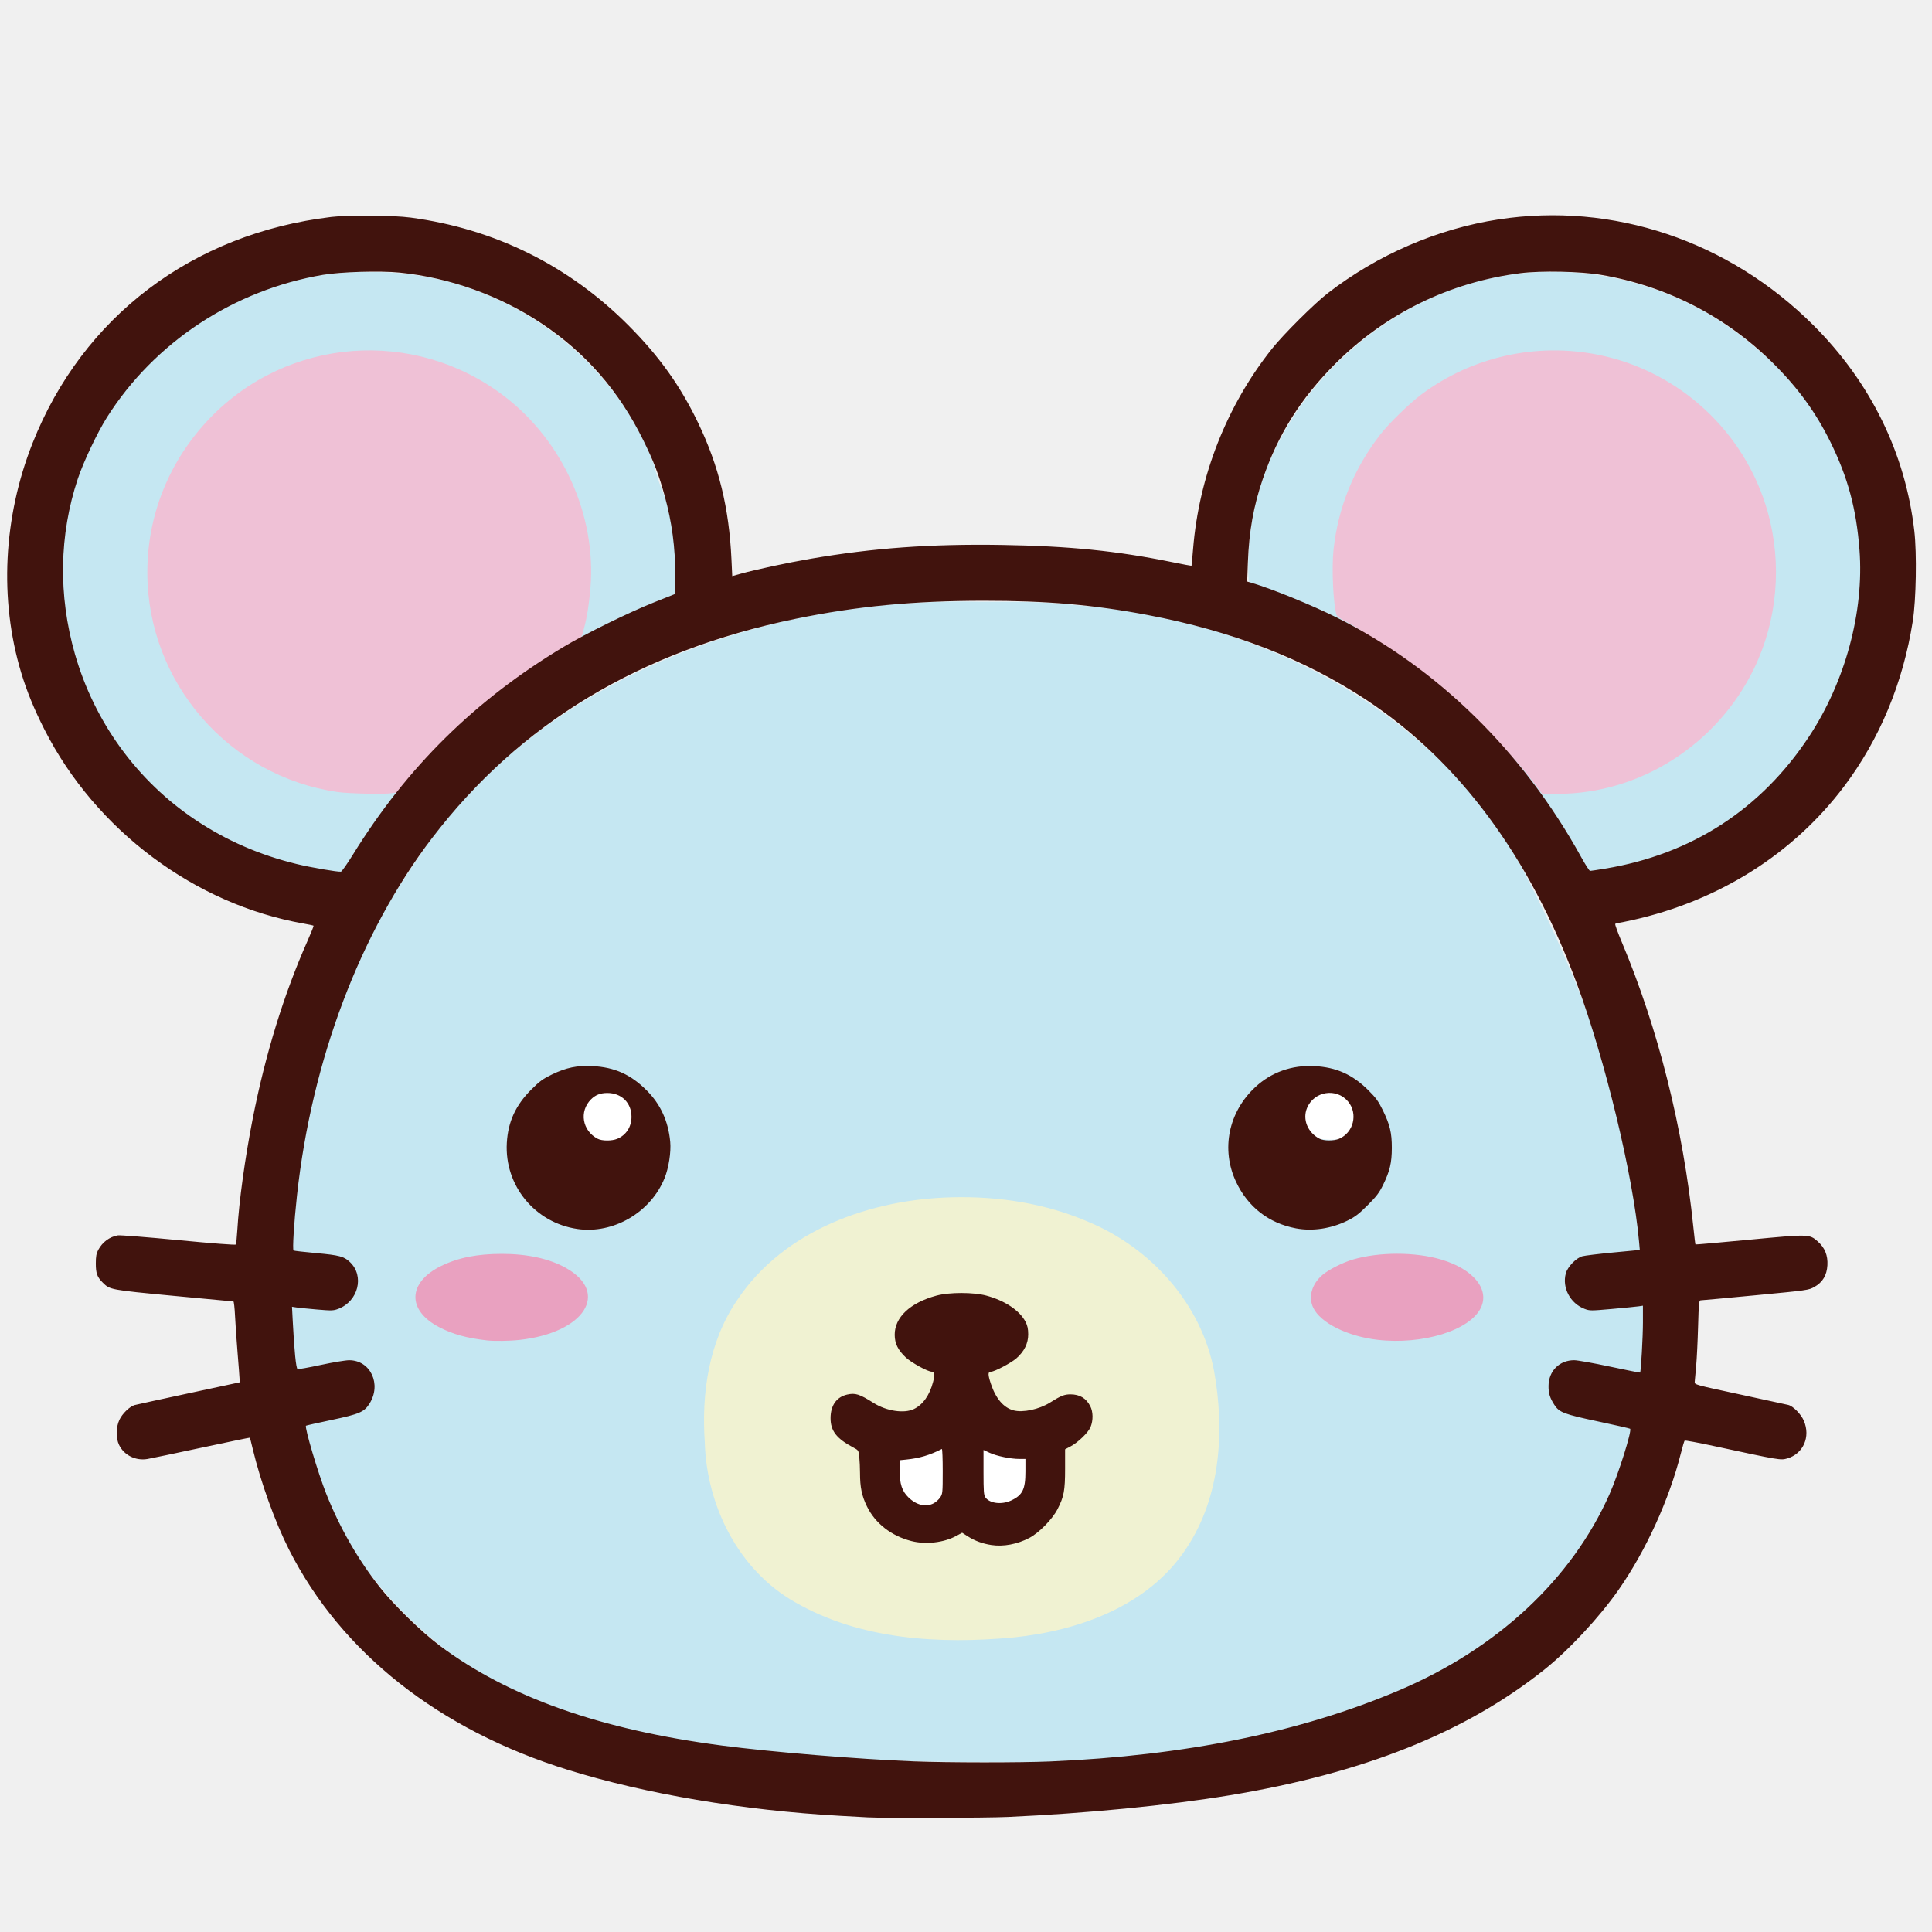
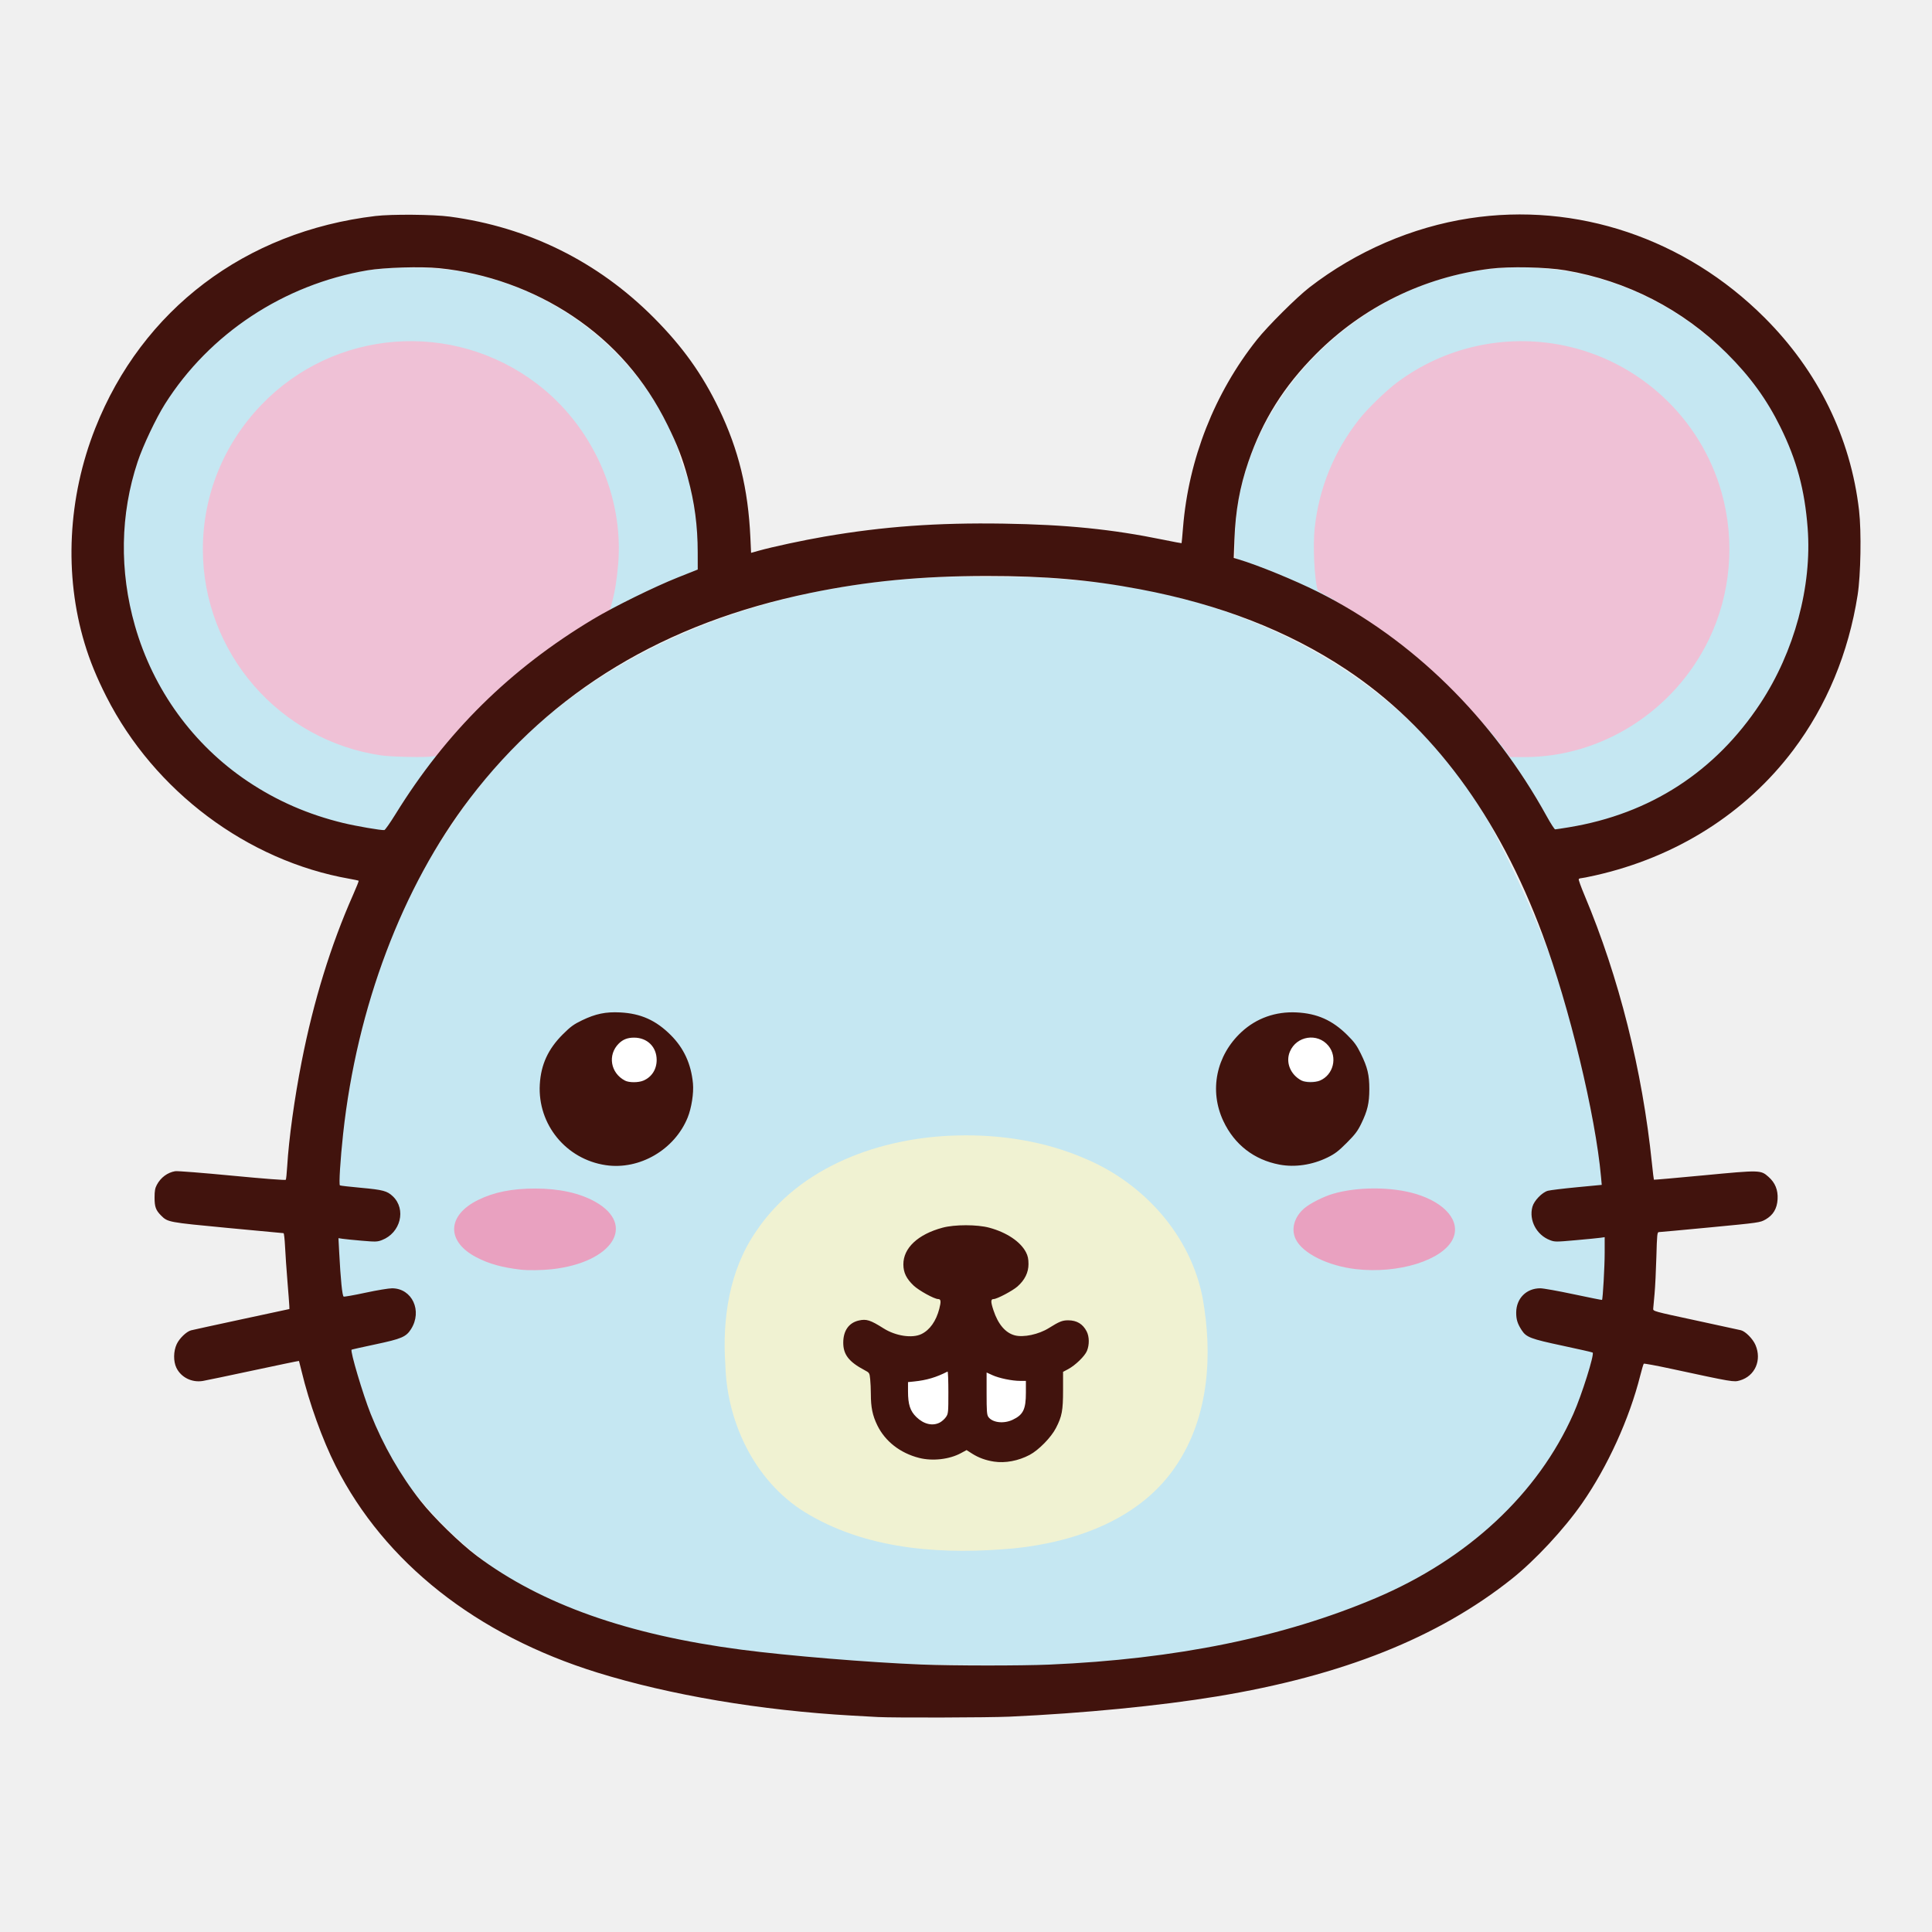
<svg xmlns="http://www.w3.org/2000/svg" width="1000" zoomAndPan="magnify" viewBox="0 0 750 750" height="1000" preserveAspectRatio="xMidYMid meet" version="1.0" id="svg6" xml:space="preserve">
  <defs id="defs3" />
-   <g id="g7" transform="translate(-1529.687,-239.1424)">
+   <g id="g7" transform="matrix(0.9373006,0,0,0.9379091,-1408.636,-219.4312)">
    <path id="rect12" style="fill:#ffffff;stroke-width:0.44" d="m 1714.422,632.542 h 397.525 V 857.902 h -397.525 z" />
    <path id="path10" style="fill:#c5e7f2;stroke-width:0.586" d="m 2132.059,344.676 c -62.883,-0.481 -121.708,56.288 -117.612,120.18 47.815,33.313 90.288,70.283 131.508,116.301 27.42,3.312 62.525,-21.969 80.791,-43.871 39.76,-45.479 33.505,-123.543 -14.348,-162.159 -21.923,-19.427 -50.975,-30.769 -80.34,-30.451 z m -458.738,0.089 c -69.992,-2.017 -138.115,69.232 -121.629,139.074 8.68,50.605 60.127,94.152 111.202,96.491 38.987,-35.639 88.033,-68.214 127.981,-102.999 19.801,-6.883 -4.44,-42.116 -7.075,-57.151 -16.514,-45.09 -62.599,-76.245 -110.478,-75.415 z m 236.967,127.982 c -83.099,-1.914 -172.335,28.993 -219.459,101.166 -35.52,50.946 -52.762,113.601 -49.194,175.482 -0.884,24.024 -0.641,48.787 12.985,69.868 20.317,44.592 60.941,77.885 108.509,89.506 59.98,15.743 122.857,14.226 184.39,14.565 66.756,-4.529 140.105,-17.203 188.77,-67.083 23.959,-28.358 43.452,-65.104 35.935,-103.171 -3.335,-61.76 -22.885,-122.204 -51.554,-176.66 -34.079,-62.948 -104.195,-97.364 -173.683,-102.377 -12.175,-1.47 -24.461,-1.254 -36.7,-1.296 z m 144.328,191.577 c 21.45,25.854 -44.472,20.392 -14.79,-1.173 4.477,-2.936 10.779,-2.347 14.79,1.173 z m -277.638,3.244 c 12.959,24.522 -38.166,27.773 -25.499,-2.44 3.025,-15.523 19.685,-3.774 25.499,2.44 z m 100.42,128.914 h 54.648 c -2.694,8.629 5.957,28.604 -5.437,28.533 h -49.21 z" />
    <path style="fill:#efc1d6;stroke-width:0.586" d="m 1660.774,546.615 c -42.249,-6.139 -73.857,-42.583 -73.889,-85.194 -0.017,-22.399 8.504,-43.494 24.164,-59.824 30.277,-31.573 79.362,-35.334 114.259,-8.756 22.847,17.401 35.888,46.284 33.598,74.412 -0.52,6.386 -1.356,11.619 -2.552,15.975 -0.683,2.486 -0.774,4.128 -3.825,5.88 -24.965,14.33 -44.838,32.747 -61.969,53.177 -4.064,4.847 -7.721,4.557 -8.765,4.766 -2.412,0.482 -16.75,0.186 -21.02,-0.434 z m 464.184,-3.807 c -12.232,-16.226 -30.562,-31.187 -45.958,-42.67 -9.263,-6.909 -18.747,-15.646 -27.505,-20.051 -1.494,-0.751 -2.822,-1.717 -2.952,-2.146 -1.306,-4.313 -1.952,-18.247 -1.179,-25.411 1.785,-16.531 7.934,-31.618 18.286,-44.864 3.425,-4.382 11.177,-11.923 15.831,-15.4 19.622,-14.659 44.611,-20.249 68.728,-15.373 31.456,6.36 56.973,30.01 65.67,60.866 5.719,20.291 3.821,42.161 -5.29,60.954 -14.295,29.487 -44.287,48.602 -76.258,48.602 h -5.975 z" id="path9" />
    <path style="fill:#e9a1c0;stroke-width:0.586" d="m 1718.613,759.475 c -7.836,-0.908 -13.114,-2.372 -18.385,-5.099 -12.658,-6.548 -12.307,-17.446 0.768,-23.809 6.599,-3.211 13.974,-4.675 23.554,-4.675 9.879,0 18.389,1.868 24.772,5.437 17.214,9.626 7.291,25.153 -17.868,27.959 -3.981,0.444 -9.884,0.53 -12.842,0.187 z m 345.866,-0.216 c -11.652,-1.336 -22.132,-6.543 -24.971,-12.408 -2.026,-4.185 -0.624,-9.2 3.576,-12.797 2.343,-2.007 7.819,-4.782 11.711,-5.936 10.166,-3.015 24.299,-3.022 34.383,-0.019 12.442,3.706 18.856,11.535 15.363,18.752 -4.234,8.747 -22.541,14.417 -40.062,12.408 z" id="path8" />
    <path id="path11" style="fill:#f0f2d2;stroke-width:0.586" d="m 1899.268,703.928 c -31.455,0.738 -65.267,12.657 -83.33,39.796 -11.066,16.074 -13.977,36.179 -12.653,55.291 0.701,24.687 13.101,49.663 35.003,62.068 25.462,14.706 56.224,16.368 84.872,13.708 25.482,-2.64 52.447,-12.262 67.091,-34.626 13.34,-20.058 14.883,-45.656 10.739,-68.78 -4.904,-26.071 -24.463,-47.714 -48.625,-57.844 -16.649,-7.242 -35.016,-10.081 -53.097,-9.614 z m -22.273,91.822 c 18.865,0 37.73,0 56.594,0 0,10.43 0,20.86 0,31.29 -18.865,0 -37.73,0 -56.594,0 0,-10.43 0,-20.86 0,-31.29 z" />
    <path style="fill:#41130d;stroke-width:0.586" d="m 1866.619,944.642 c -1.33,-0.07 -6.18,-0.339 -10.776,-0.598 -37.848,-2.131 -75.429,-8.47 -105.562,-17.806 -50.117,-15.528 -88.12,-45.509 -108.374,-85.496 -5.465,-10.789 -11.011,-26.179 -14.127,-39.197 -0.55,-2.298 -1.04,-4.23 -1.089,-4.294 -0.05,-0.063 -8.482,1.682 -18.741,3.879 -10.258,2.197 -19.74,4.177 -21.071,4.401 -4.534,0.762 -9.035,-1.474 -10.956,-5.444 -1.301,-2.688 -1.248,-6.833 0.125,-9.783 1.116,-2.397 4.016,-5.198 5.917,-5.715 0.647,-0.176 10.083,-2.233 20.969,-4.572 l 19.793,-4.252 -0.04,-1.295 c -0.021,-0.712 -0.367,-5.254 -0.766,-10.092 -0.399,-4.838 -0.847,-11.32 -0.994,-14.405 -0.147,-3.084 -0.431,-5.608 -0.63,-5.608 -0.2,0 -10.658,-0.98 -23.241,-2.177 -24.596,-2.34 -24.71,-2.362 -27.486,-5.137 -2.176,-2.176 -2.69,-3.596 -2.689,-7.421 0,-2.753 0.206,-3.902 0.943,-5.278 1.629,-3.043 4.406,-5.098 7.62,-5.64 0.847,-0.143 11.436,0.69 23.531,1.851 13.013,1.249 22.101,1.945 22.259,1.705 0.147,-0.223 0.405,-2.711 0.574,-5.528 0.681,-11.393 2.999,-28.152 6.018,-43.513 4.903,-24.948 12.047,-48.088 21.266,-68.885 1.378,-3.108 2.421,-5.735 2.319,-5.837 -0.103,-0.102 -1.807,-0.471 -3.789,-0.82 -42.297,-7.437 -80.823,-36.268 -100.677,-75.343 -4.027,-7.926 -6.853,-14.833 -9.046,-22.107 -8.543,-28.343 -6.955,-60.296 4.424,-89.051 19.432,-49.101 62.102,-81.396 116.03,-87.82 6.744,-0.803 23.935,-0.661 30.789,0.255 32.529,4.347 61.342,18.603 84.461,41.79 11.961,11.996 20.157,23.457 27.076,37.857 8.076,16.811 12.041,33.042 12.963,53.069 l 0.297,6.445 3.138,-0.875 c 5.901,-1.646 18.448,-4.338 27.289,-5.855 24.445,-4.195 46.59,-5.797 74.153,-5.364 26.041,0.409 44.824,2.302 66.172,6.669 4.1,0.839 7.493,1.481 7.541,1.428 0.048,-0.053 0.32,-2.967 0.603,-6.475 2.29,-28.322 13.07,-55.702 30.616,-77.76 4.475,-5.626 16.486,-17.579 21.741,-21.637 19.363,-14.952 42.517,-24.951 66.196,-28.586 44.454,-6.826 89.432,8.292 122.294,41.105 22.183,22.149 35.678,49.673 39.148,79.841 1.006,8.743 0.698,26.688 -0.599,34.967 -3.755,23.964 -12.825,45.801 -26.649,64.161 -19.712,26.178 -48.512,44.383 -82.126,51.912 -2.811,0.63 -5.422,1.145 -5.802,1.145 -0.38,0 -0.8,0.176 -0.933,0.391 -0.133,0.215 0.955,3.234 2.418,6.708 14.235,33.806 23.961,72.48 27.908,110.972 0.371,3.614 0.735,6.633 0.81,6.708 0.074,0.075 9.423,-0.744 20.773,-1.822 23.36,-2.217 23.448,-2.215 26.704,0.651 2.747,2.418 3.968,5.427 3.752,9.243 -0.221,3.904 -1.85,6.62 -5.051,8.42 -2.228,1.253 -2.63,1.31 -22.832,3.236 -11.31,1.078 -20.897,1.96 -21.304,1.96 -0.663,0 -0.768,1.051 -1.02,10.226 -0.154,5.624 -0.491,12.502 -0.748,15.284 -0.257,2.782 -0.508,5.549 -0.559,6.148 -0.091,1.087 -0.045,1.1 17.502,4.867 9.677,2.077 18.15,3.919 18.829,4.093 1.892,0.484 4.928,3.558 6.019,6.095 2.705,6.289 -0.18,12.862 -6.446,14.684 -2.562,0.745 -2.871,0.692 -28.518,-4.837 -6.048,-1.304 -11.131,-2.242 -11.295,-2.086 -0.165,0.157 -0.822,2.363 -1.461,4.903 -4.511,17.929 -13.564,37.782 -24.143,52.946 -7.475,10.715 -19.389,23.512 -29.028,31.18 -30.616,24.354 -70.101,40.091 -122.105,48.665 -23.641,3.898 -55.493,7.007 -85.989,8.392 -8.511,0.387 -47.808,0.499 -54.32,0.155 z m 70.814,-21.709 c 52.429,-2.259 96.911,-11.312 135.154,-27.507 38.253,-16.199 67.263,-43.211 81.925,-76.281 3.486,-7.863 8.753,-24.59 7.984,-25.359 -0.133,-0.133 -5.729,-1.41 -12.436,-2.837 -13.284,-2.826 -15.054,-3.496 -16.959,-6.423 -1.746,-2.682 -2.304,-4.486 -2.276,-7.368 0.054,-5.819 4.23,-9.992 9.985,-9.979 1.236,0.003 7.466,1.117 13.843,2.475 6.377,1.358 11.649,2.409 11.716,2.335 0.34,-0.377 1.1,-13.846 1.1,-19.498 v -6.479 l -1.649,0.243 c -0.907,0.134 -5.537,0.59 -10.288,1.014 -8.297,0.741 -8.721,0.74 -10.712,-0.021 -5.58,-2.131 -8.792,-8.215 -7.284,-13.796 0.683,-2.526 4.018,-5.983 6.402,-6.635 0.968,-0.265 6.385,-0.923 12.037,-1.462 l 10.278,-0.981 -0.297,-3.31 c -2.291,-25.553 -13.157,-70.543 -24.22,-100.284 -18.305,-49.209 -45.644,-86.088 -81.368,-109.764 -24.083,-15.961 -52.234,-26.901 -85.329,-33.161 -20.781,-3.931 -39.068,-5.513 -63.557,-5.499 -27.129,0.016 -49.292,2.145 -72.934,7.007 -60.438,12.429 -107.11,40.576 -141.118,85.106 -27.963,36.615 -46.736,86.278 -52.456,138.77 -1.16,10.648 -1.804,21.044 -1.322,21.348 0.205,0.13 4.167,0.583 8.804,1.008 9.041,0.828 10.759,1.288 13.098,3.507 5.671,5.381 3.23,15.169 -4.523,18.129 -1.905,0.728 -2.586,0.749 -8.315,0.258 -3.432,-0.294 -7.013,-0.653 -7.957,-0.797 l -1.717,-0.263 0.295,5.675 c 0.6,11.538 1.281,18.284 1.869,18.51 0.312,0.12 4.387,-0.605 9.056,-1.61 4.669,-1.005 9.615,-1.824 10.99,-1.821 8.303,0.021 12.635,9.346 7.849,16.893 -2.039,3.214 -3.921,4.018 -14.795,6.315 -5.297,1.119 -9.718,2.111 -9.825,2.206 -0.646,0.571 4.67,18.437 7.896,26.541 5.211,13.089 12.223,25.317 20.68,36.067 5.429,6.901 16.303,17.509 23.352,22.78 26.743,19.999 62.258,32.577 109.468,38.767 19.297,2.53 52.916,5.301 74.641,6.151 13.163,0.515 41.279,0.531 52.913,0.03 z m -22.884,-84.019 c -3.422,-0.516 -6.419,-1.609 -9.077,-3.309 l -2.285,-1.462 -2.353,1.274 c -4.767,2.582 -11.746,3.376 -17.3,1.969 -7.805,-1.977 -14.066,-6.85 -17.299,-13.462 -1.996,-4.083 -2.688,-7.415 -2.693,-12.969 0,-1.96 -0.127,-4.745 -0.278,-6.187 -0.269,-2.578 -0.309,-2.641 -2.297,-3.693 -6.536,-3.458 -8.872,-6.475 -8.855,-11.435 0.017,-4.924 2.336,-8.203 6.457,-9.129 3.153,-0.709 4.77,-0.194 10.248,3.262 5.021,3.168 11.861,4.194 15.667,2.352 3.486,-1.687 6.087,-5.371 7.417,-10.501 0.783,-3.022 0.663,-3.988 -0.496,-3.988 -1.566,0 -7.989,-3.535 -10.147,-5.584 -2.998,-2.847 -4.225,-5.362 -4.25,-8.711 -0.051,-6.805 5.997,-12.489 16.22,-15.244 5.015,-1.351 14.338,-1.351 19.353,0 7.21,1.942 12.94,5.778 15.218,10.185 0.758,1.466 1.026,2.721 1.033,4.838 0.012,3.503 -1.526,6.637 -4.577,9.322 -2.03,1.787 -8.492,5.193 -9.851,5.193 -1.256,0 -1.272,1.061 -0.07,4.678 1.908,5.742 4.915,9.285 8.768,10.33 3.611,0.98 9.957,-0.365 14.167,-3.002 4.294,-2.689 5.586,-3.209 7.975,-3.209 3.592,0 6.107,1.509 7.692,4.614 1.107,2.169 1.155,5.473 0.117,8.026 -0.888,2.185 -4.817,5.993 -7.831,7.592 l -2.072,1.099 v 7.496 c 0,8.55 -0.443,10.915 -2.958,15.777 -2.014,3.894 -7.159,9.138 -10.897,11.108 -4.685,2.468 -10.058,3.478 -14.747,2.771 z m -22.413,-16.192 c 0.843,-0.448 1.978,-1.467 2.522,-2.264 0.945,-1.384 0.99,-1.848 0.99,-10.218 0,-4.823 -0.148,-8.692 -0.33,-8.6 -4.685,2.397 -8.703,3.59 -13.855,4.11 l -2.529,0.256 v 3.847 c 0,5.405 0.886,8.121 3.466,10.623 3.078,2.985 6.751,3.832 9.736,2.246 z m 30.122,-1.111 c 4.393,-2.072 5.498,-4.334 5.498,-11.256 v -4.852 h -2.381 c -3.38,0 -8.732,-1.107 -11.516,-2.382 l -2.378,-1.089 v 8.675 c 0,7.303 0.113,8.836 0.716,9.697 1.675,2.392 6.356,2.953 10.06,1.206 z M 1753.79,716.221 c -16.48,-2.422 -28.303,-16.865 -27.358,-33.417 0.469,-8.212 3.449,-14.684 9.555,-20.757 3.205,-3.188 4.5,-4.13 7.962,-5.794 5.604,-2.694 9.785,-3.558 15.747,-3.257 8.566,0.433 14.842,3.245 21.009,9.415 5.41,5.413 8.408,11.949 9.159,19.97 0.373,3.976 -0.59,10.175 -2.193,14.121 -5.416,13.328 -19.922,21.771 -33.88,19.719 z m 15.523,-34.994 c 3.454,-1.443 5.519,-4.645 5.519,-8.556 0,-5.41 -3.885,-9.237 -9.376,-9.237 -2.676,0 -4.618,0.757 -6.331,2.468 -4.692,4.687 -3.421,12.195 2.592,15.316 1.693,0.879 5.504,0.883 7.595,0.009 z m 263.458,34.76 c -10.527,-1.987 -18.651,-8.29 -23.234,-18.025 -5.946,-12.629 -2.982,-27.158 7.521,-36.871 6.179,-5.714 14.128,-8.534 22.817,-8.095 8.521,0.43 14.803,3.23 20.976,9.349 2.923,2.897 3.926,4.274 5.607,7.697 2.791,5.682 3.544,8.817 3.536,14.725 -0.01,5.753 -0.762,8.962 -3.36,14.295 -1.503,3.084 -2.557,4.474 -6.022,7.939 -3.451,3.451 -4.868,4.528 -7.939,6.034 -6.305,3.092 -13.507,4.16 -19.901,2.953 z m 16.721,-34.76 c 5.641,-2.357 7.449,-9.711 3.55,-14.44 -4.492,-5.45 -13.218,-4.104 -15.96,2.461 -1.842,4.41 0.216,9.51 4.815,11.93 1.7,0.895 5.512,0.919 7.596,0.049 z M 1666.66,570.959 c 21.049,-34.053 47.473,-60.111 81.862,-80.73 8.574,-5.141 25.263,-13.353 35.077,-17.26 l 8.247,-3.283 -0.011,-7.037 c -0.012,-11.084 -1.293,-20.711 -4.134,-31.07 -2.216,-8.077 -4.225,-13.283 -8.383,-21.715 -9.31,-18.882 -22.204,-33.677 -39.301,-45.096 -16.302,-10.888 -35.736,-17.858 -55.223,-19.805 -7.572,-0.757 -22.736,-0.308 -29.741,0.88 -34.645,5.876 -65.444,26.198 -83.857,55.331 -3.731,5.903 -9.117,17.264 -11.315,23.87 -7.239,21.748 -7.624,45.187 -1.117,67.955 7.546,26.403 24.122,49.243 46.712,64.366 12.067,8.079 25.029,13.726 39.563,17.239 5.376,1.299 15.732,3.078 17,2.92 0.335,-0.042 2.413,-2.995 4.618,-6.563 z m 486.075,5.396 c 33.579,-5.54 60.544,-22.989 79.202,-51.25 14.106,-21.367 21.445,-48.541 19.598,-72.569 -1.222,-15.899 -4.502,-28.063 -11.269,-41.789 -5.662,-11.486 -12.535,-20.939 -22.224,-30.569 -18.27,-18.158 -41.318,-29.998 -66.846,-34.339 -7.938,-1.35 -23.169,-1.667 -31.245,-0.651 -27.491,3.459 -52.649,15.803 -72.128,35.39 -13.284,13.358 -22.021,27.292 -27.931,44.545 -3.563,10.402 -5.331,20.276 -5.778,32.269 l -0.279,7.498 1.935,0.572 c 7.889,2.331 23.282,8.623 32.977,13.479 39.099,19.585 72.184,52.03 94.734,92.899 1.635,2.963 3.199,5.388 3.475,5.388 0.276,-6e-5 2.878,-0.392 5.78,-0.871 z" id="path7" />
  </g>
</svg>
